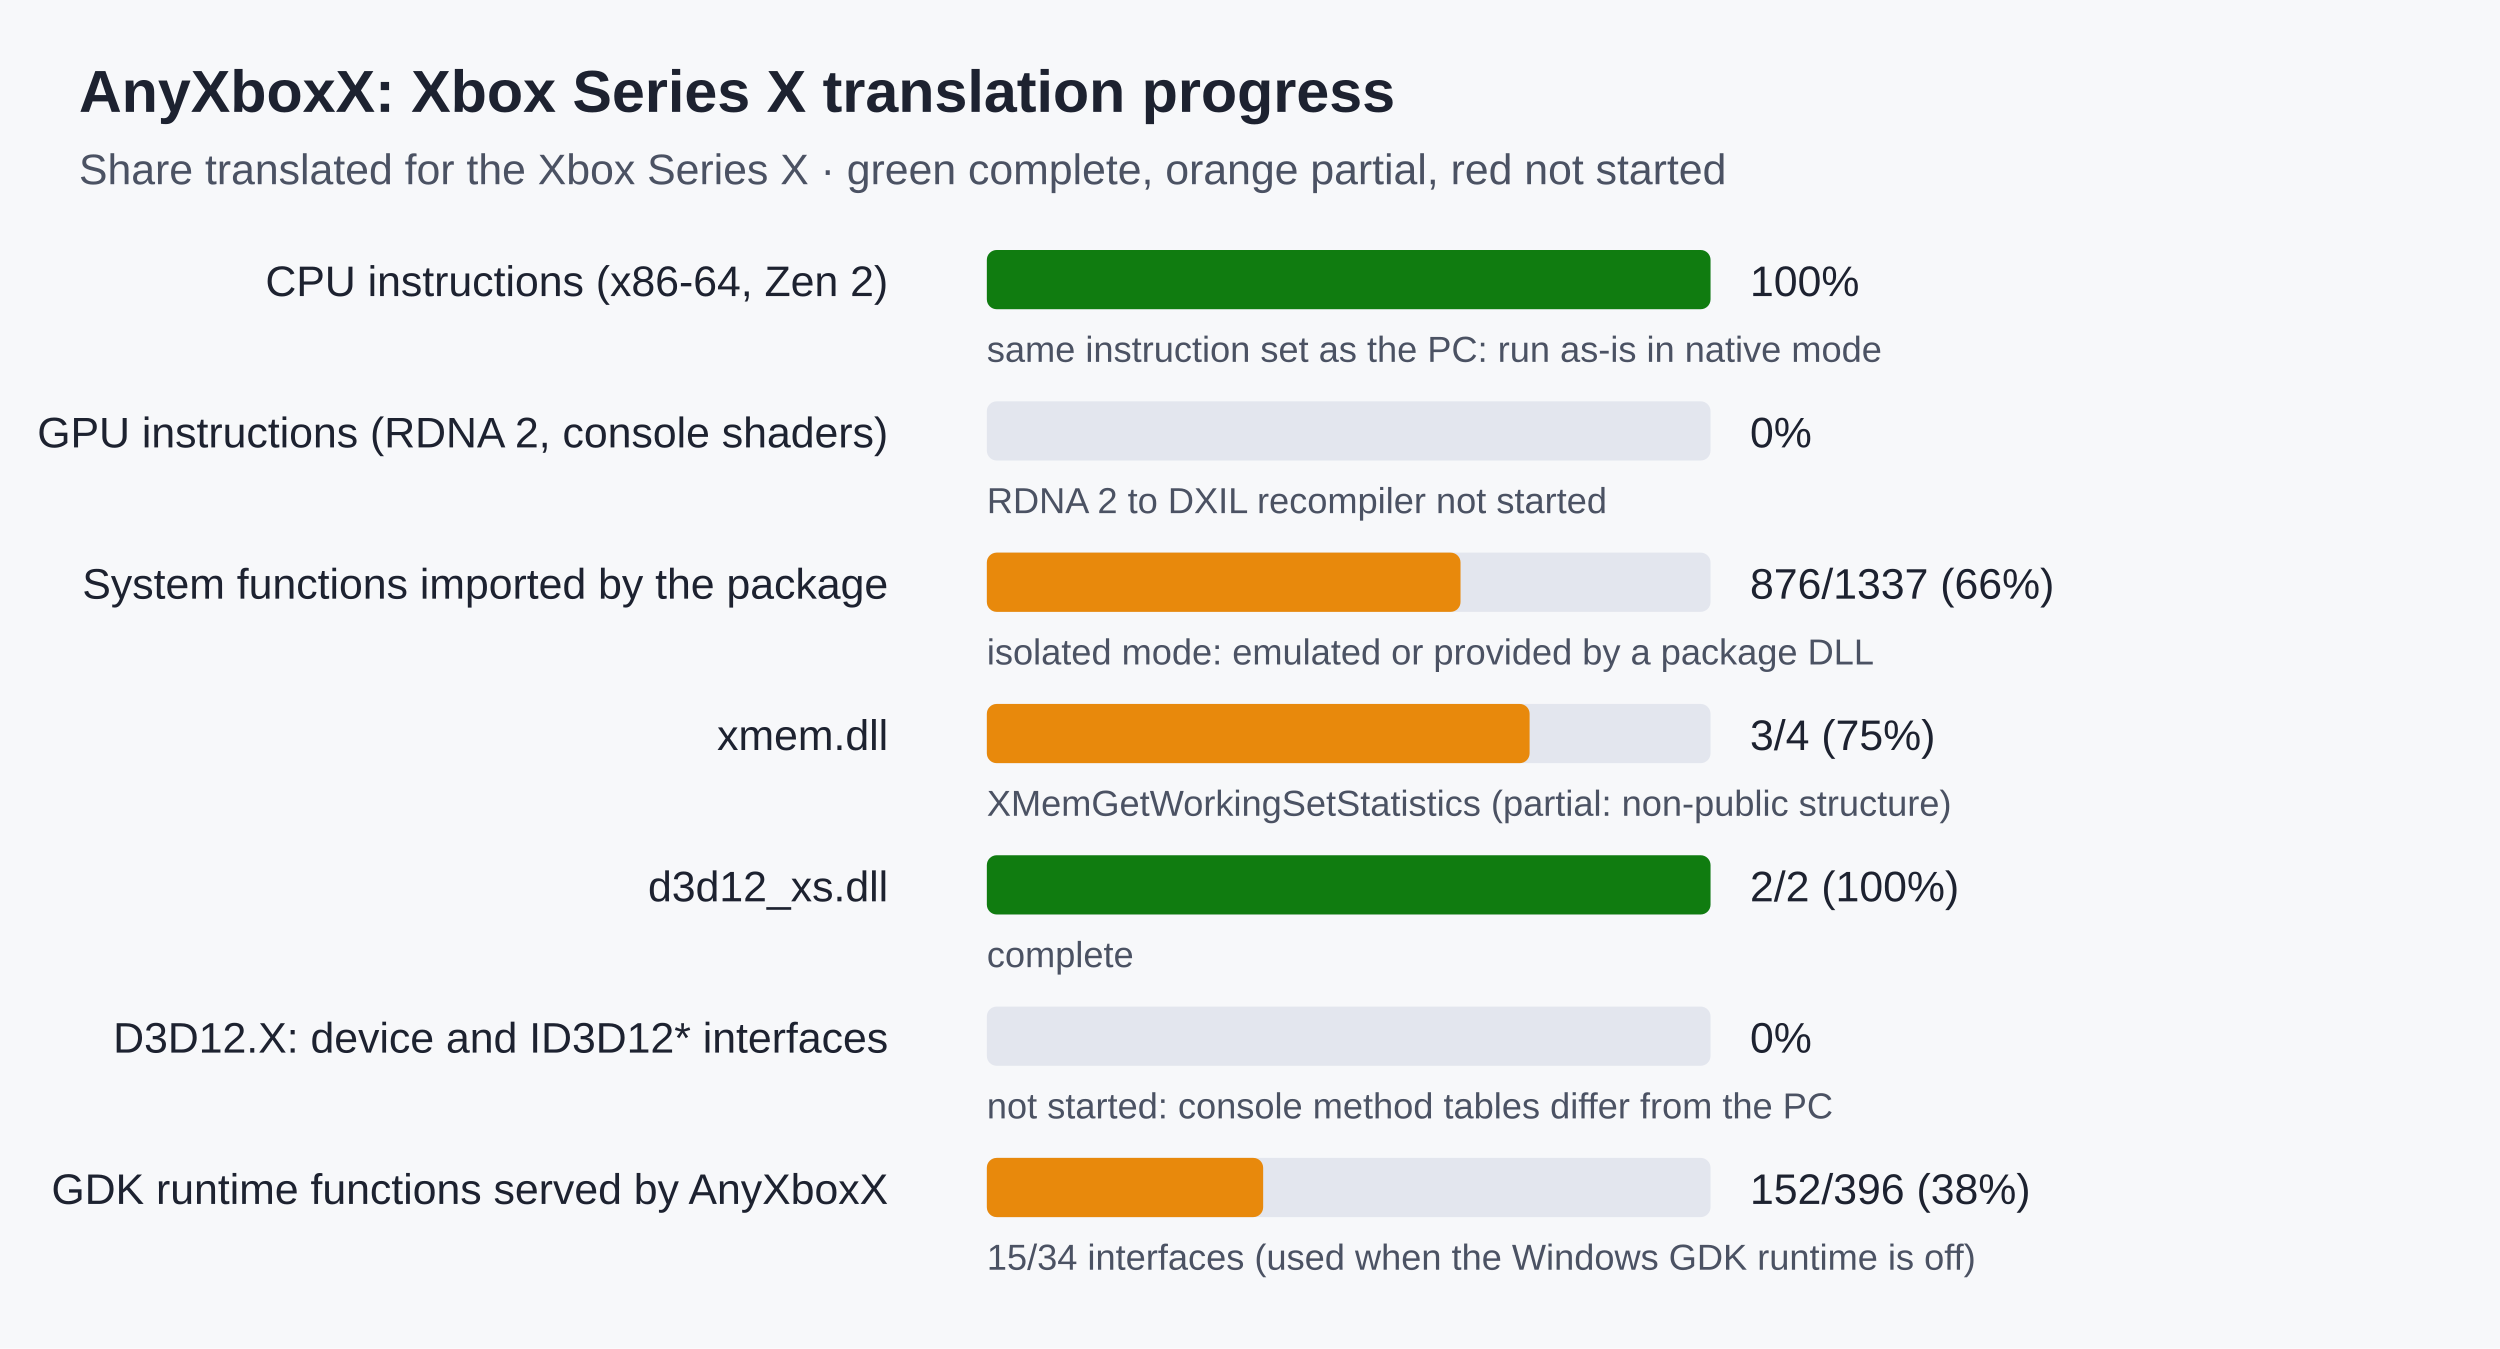
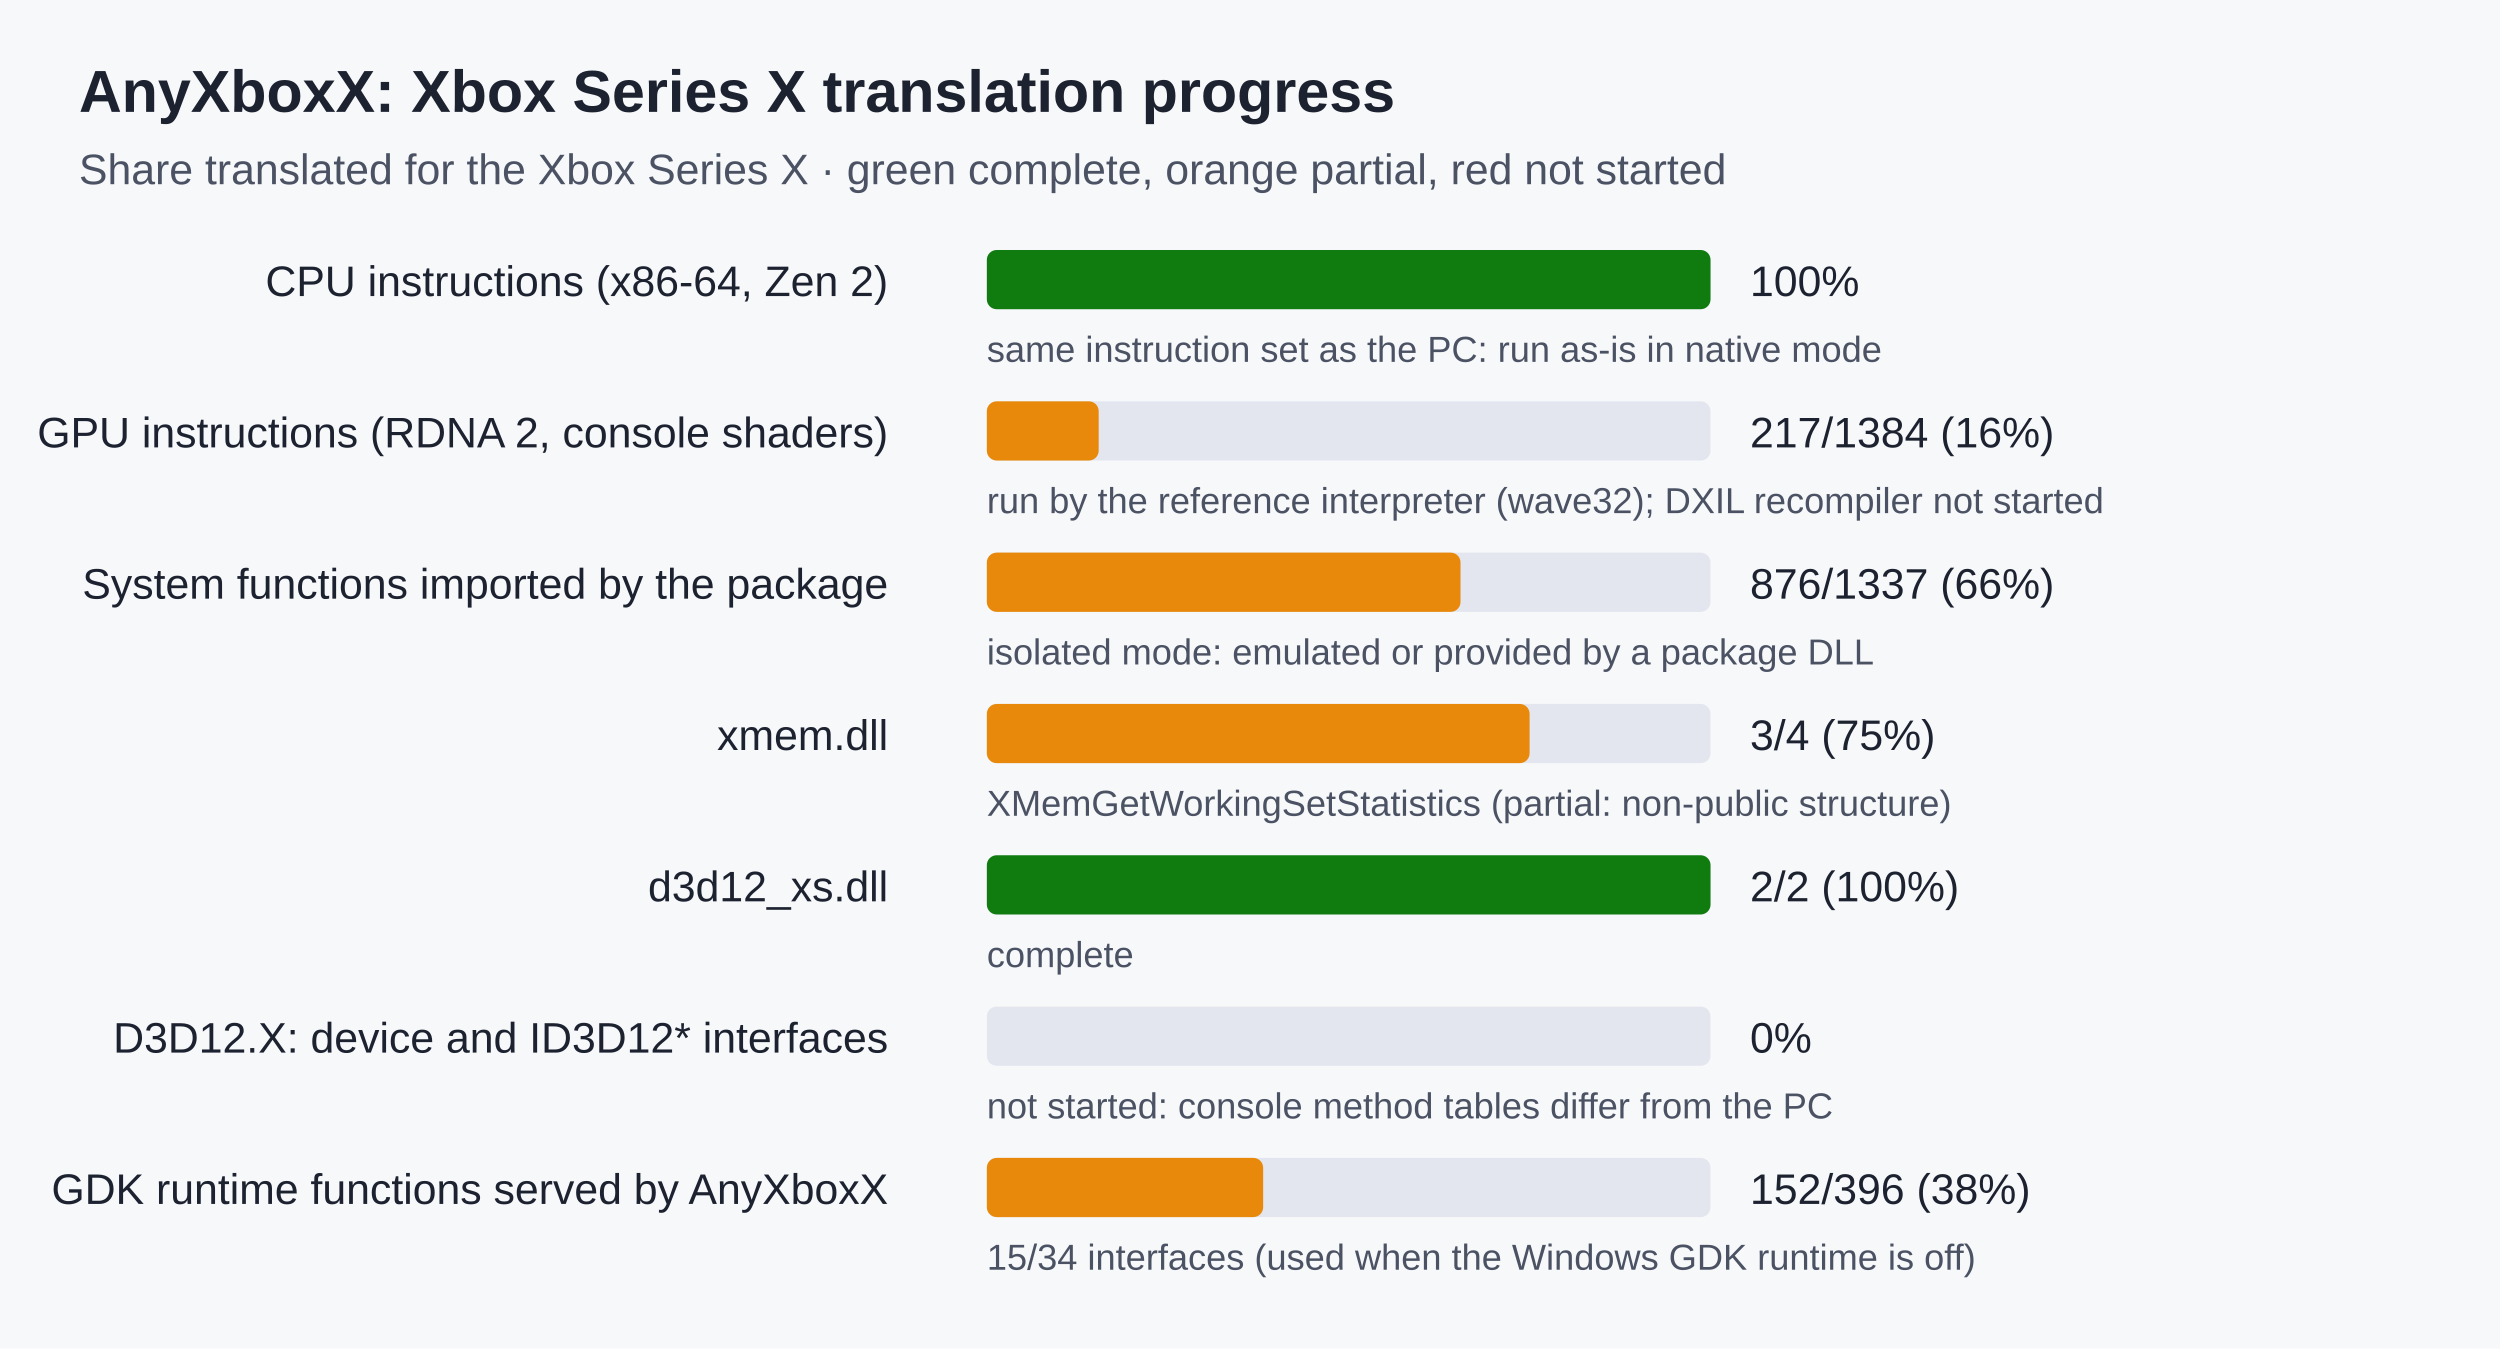
<svg xmlns="http://www.w3.org/2000/svg" width="760" height="410" viewBox="0 0 760 410" font-family="Segoe UI, Arial, sans-serif" font-size="13">
  <rect width="760" height="410" fill="#f7f8fa" />
  <text x="24" y="34" font-size="18" font-weight="600" fill="#1d2230">AnyXboxX: Xbox Series X translation progress</text>
  <text x="24" y="56" fill="#4b5263">Share translated for the Xbox Series X · green complete, orange partial, red not started</text>
  <text x="270" y="90" text-anchor="end" fill="#1d2230">CPU instructions (x86-64, Zen 2)</text>
  <rect x="300" y="76" width="220" height="18" rx="3" fill="#e3e6ee" />
  <rect x="300" y="76" width="220" height="18" rx="3" fill="#107c10" />
  <text x="532" y="90" fill="#1d2230">100%</text>
  <text x="300" y="110" font-size="11" fill="#4b5263">same instruction set as the PC: run as-is in native mode</text>
  <text x="270" y="136" text-anchor="end" fill="#1d2230">GPU instructions (RDNA 2, console shaders)</text>
  <rect x="300" y="122" width="220" height="18" rx="3" fill="#e3e6ee" />
-   <rect x="300" y="122" width="0" height="18" rx="3" fill="#c42b1c" />
-   <text x="532" y="136" fill="#1d2230">0%</text>
-   <text x="300" y="156" font-size="11" fill="#4b5263">RDNA 2 to DXIL recompiler not started</text>
+   <rect x="300" y="122" width="34" height="18" rx="3" fill="#e8890c" />
+   <text x="532" y="136" fill="#1d2230">217/1384 (16%)</text>
+   <text x="300" y="156" font-size="11" fill="#4b5263">run by the reference interpreter (wave32); DXIL recompiler not started</text>
  <text x="270" y="182" text-anchor="end" fill="#1d2230">System functions imported by the package</text>
  <rect x="300" y="168" width="220" height="18" rx="3" fill="#e3e6ee" />
  <rect x="300" y="168" width="144" height="18" rx="3" fill="#e8890c" />
  <text x="532" y="182" fill="#1d2230">876/1337 (66%)</text>
  <text x="300" y="202" font-size="11" fill="#4b5263">isolated mode: emulated or provided by a package DLL</text>
  <text x="270" y="228" text-anchor="end" fill="#1d2230">xmem.dll</text>
  <rect x="300" y="214" width="220" height="18" rx="3" fill="#e3e6ee" />
  <rect x="300" y="214" width="165" height="18" rx="3" fill="#e8890c" />
  <text x="532" y="228" fill="#1d2230">3/4 (75%)</text>
  <text x="300" y="248" font-size="11" fill="#4b5263">XMemGetWorkingSetStatistics (partial: non-public structure)</text>
  <text x="270" y="274" text-anchor="end" fill="#1d2230">d3d12_xs.dll</text>
  <rect x="300" y="260" width="220" height="18" rx="3" fill="#e3e6ee" />
  <rect x="300" y="260" width="220" height="18" rx="3" fill="#107c10" />
  <text x="532" y="274" fill="#1d2230">2/2 (100%)</text>
  <text x="300" y="294" font-size="11" fill="#4b5263">complete</text>
  <text x="270" y="320" text-anchor="end" fill="#1d2230">D3D12.X: device and ID3D12* interfaces</text>
  <rect x="300" y="306" width="220" height="18" rx="3" fill="#e3e6ee" />
  <rect x="300" y="306" width="0" height="18" rx="3" fill="#c42b1c" />
  <text x="532" y="320" fill="#1d2230">0%</text>
  <text x="300" y="340" font-size="11" fill="#4b5263">not started: console method tables differ from the PC</text>
  <text x="270" y="366" text-anchor="end" fill="#1d2230">GDK runtime functions served by AnyXboxX</text>
  <rect x="300" y="352" width="220" height="18" rx="3" fill="#e3e6ee" />
  <rect x="300" y="352" width="84" height="18" rx="3" fill="#e8890c" />
  <text x="532" y="366" fill="#1d2230">152/396 (38%)</text>
  <text x="300" y="386" font-size="11" fill="#4b5263">15/34 interfaces (used when the Windows GDK runtime is off)</text>
</svg>
